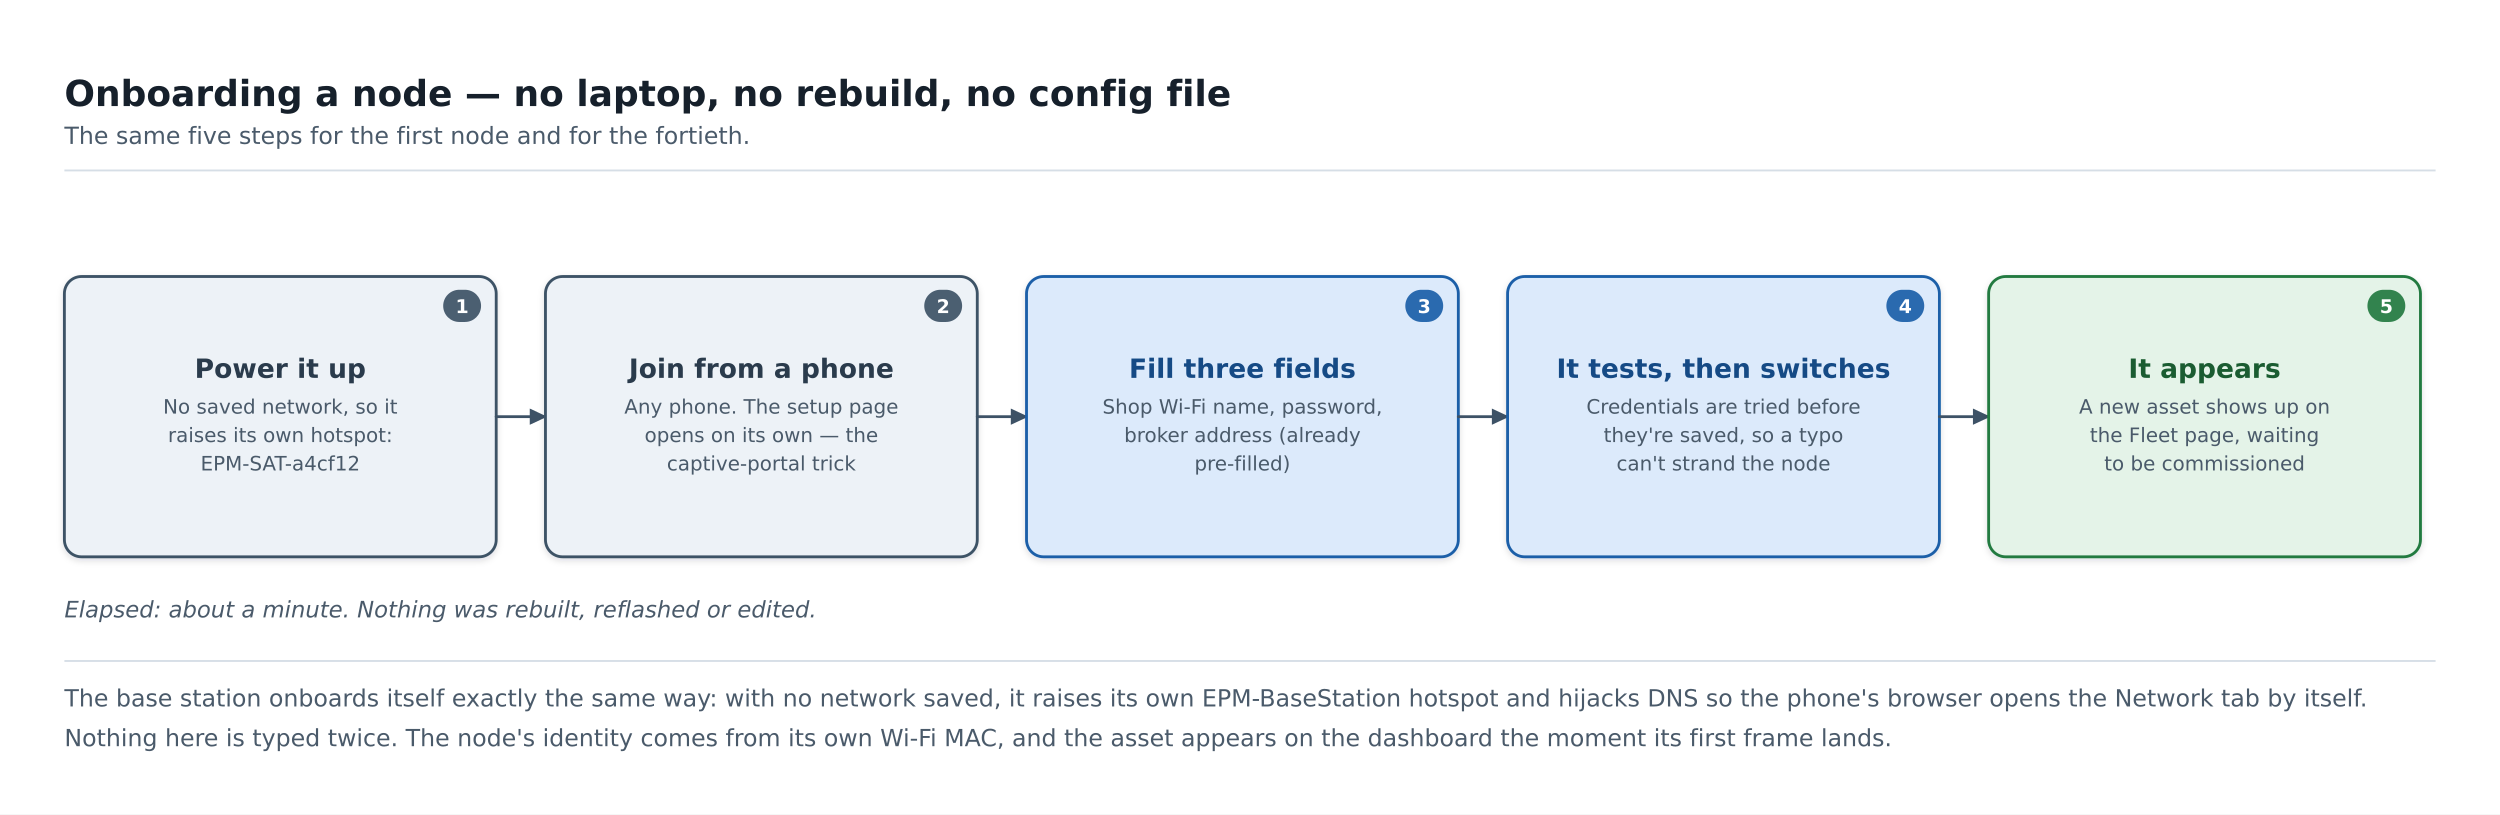
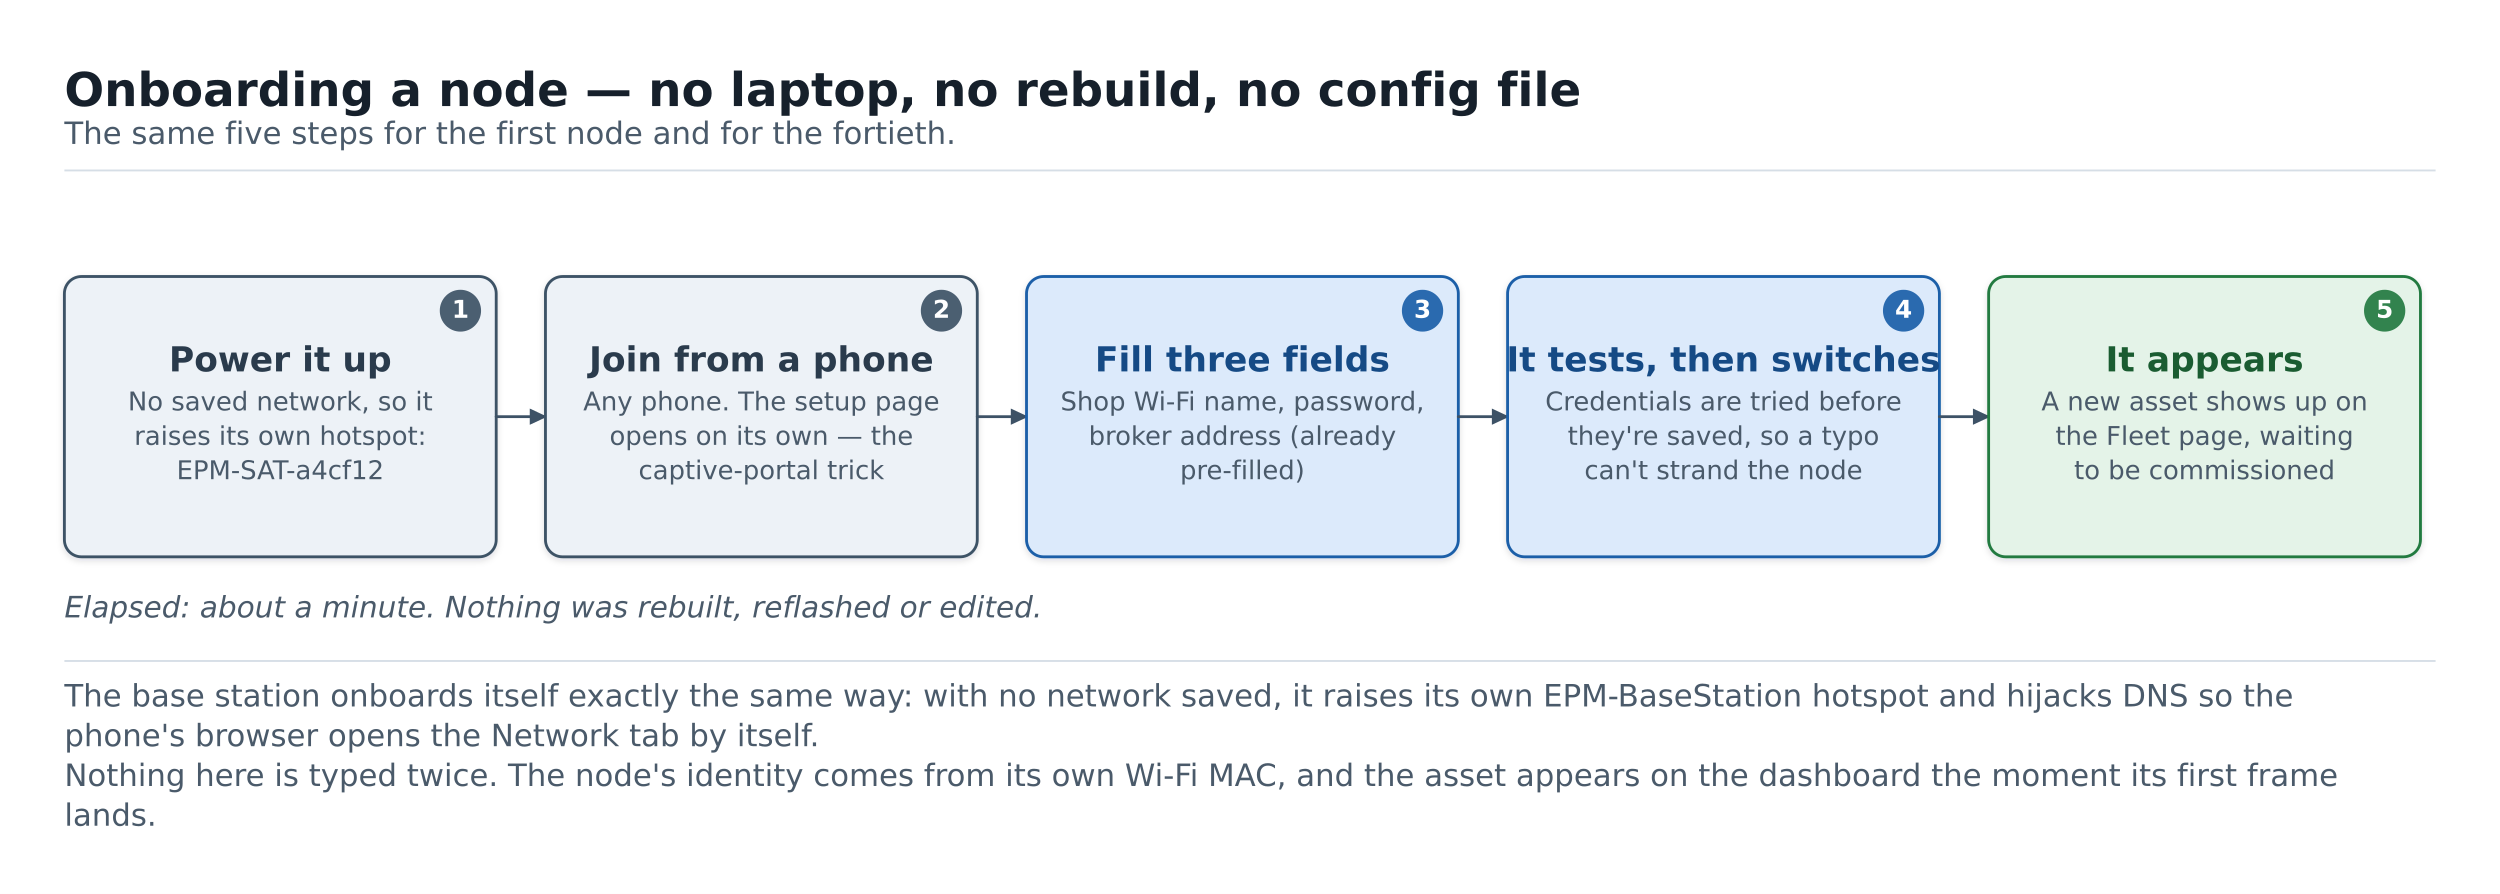
- <svg xmlns="http://www.w3.org/2000/svg" width="1320" height="430" viewBox="0 0 1320 430">
+ <svg xmlns="http://www.w3.org/2000/svg" width="1320" height="472" viewBox="0 0 1320 472">
  <defs>
    <marker id="arrow" viewBox="0 0 10 10" refX="8.5" refY="5" markerWidth="6.5" markerHeight="6.5" orient="auto-start-reverse">
      <path d="M0,0.6 L9.4,5 L0,9.4 z" fill="#3D5266" />
    </marker>
    <marker id="arrowAct" viewBox="0 0 10 10" refX="8.5" refY="5" markerWidth="6.5" markerHeight="6.5" orient="auto-start-reverse">
      <path d="M0,0.6 L9.4,5 L0,9.4 z" fill="#B03225" />
    </marker>
    <marker id="arrowSoft" viewBox="0 0 10 10" refX="8.5" refY="5" markerWidth="6.5" markerHeight="6.5" orient="auto-start-reverse">
      <path d="M0,0.6 L9.4,5 L0,9.4 z" fill="#8C9AA8" />
    </marker>
    <marker id="arrowTell" viewBox="0 0 10 10" refX="8.5" refY="5" markerWidth="6.5" markerHeight="6.5" orient="auto-start-reverse">
      <path d="M0,0.6 L9.4,5 L0,9.4 z" fill="#237A41" />
    </marker>
    <filter id="softshadow" x="-12%" y="-12%" width="130%" height="140%">
      <feDropShadow dx="0" dy="1.4" stdDeviation="1.6" flood-color="#16202B" flood-opacity="0.13" />
    </filter>
  </defs>
-   <rect x="0" y="0" width="1320" height="430" fill="#FFFFFF" />
+   <rect x="0" y="0" width="1320" height="472" fill="#FFFFFF" />
  <rect x="34.0" y="146.0" width="228.0" height="148.0" rx="9" fill="#EDF2F7" stroke="#3D5266" stroke-width="1.5" filter="url(#softshadow)" />
-   <text x="148.0" y="199.5" font-family="DejaVu Sans, Helvetica, Arial, sans-serif" font-size="14" font-weight="bold" font-style="normal" text-anchor="middle" fill="#2A3B4C">Power it up</text>
-   <text x="148.0" y="218.4" font-family="DejaVu Sans, Helvetica, Arial, sans-serif" font-size="10.5" font-weight="normal" font-style="normal" text-anchor="middle" fill="#4A5A6A">No saved network, so it</text>
-   <text x="148.0" y="233.4" font-family="DejaVu Sans, Helvetica, Arial, sans-serif" font-size="10.5" font-weight="normal" font-style="normal" text-anchor="middle" fill="#4A5A6A">raises its own hotspot:</text>
-   <text x="148.0" y="248.4" font-family="DejaVu Sans, Helvetica, Arial, sans-serif" font-size="10.5" font-weight="normal" font-style="normal" text-anchor="middle" fill="#4A5A6A">EPM-SAT-a4cf12</text>
-   <rect x="234.0" y="153.0" width="20.0" height="17" rx="8.5" fill="#3D5266" opacity="0.92" />
-   <text x="244.0" y="165.3" font-family="DejaVu Sans, Helvetica, Arial, sans-serif" font-size="10" font-weight="bold" font-style="normal" text-anchor="middle" fill="#FFFFFF">1</text>
+   <text x="148.0" y="196.1" font-family="DejaVu Sans, Helvetica, Arial, sans-serif" font-size="18.20" font-weight="bold" font-style="normal" text-anchor="middle" fill="#2A3B4C">Power it up</text>
+   <text x="148.0" y="216.7" font-family="DejaVu Sans, Helvetica, Arial, sans-serif" font-size="13.65" font-weight="normal" font-style="normal" text-anchor="middle" fill="#4A5A6A">No saved network, so it</text>
+   <text x="148.0" y="234.9" font-family="DejaVu Sans, Helvetica, Arial, sans-serif" font-size="13.65" font-weight="normal" font-style="normal" text-anchor="middle" fill="#4A5A6A">raises its own hotspot:</text>
+   <text x="148.0" y="253.0" font-family="DejaVu Sans, Helvetica, Arial, sans-serif" font-size="13.65" font-weight="normal" font-style="normal" text-anchor="middle" fill="#4A5A6A">EPM-SAT-a4cf12</text>
+   <rect x="232.2" y="153.0" width="21.8" height="22.1" rx="11.1" fill="#3D5266" opacity="0.92" />
+   <text x="243.1" y="167.8" font-family="DejaVu Sans, Helvetica, Arial, sans-serif" font-size="13.00" font-weight="bold" font-style="normal" text-anchor="middle" fill="#FFFFFF">1</text>
  <path d="M262.0,220.0 L288.0,220.0" fill="none" stroke="#3D5266" stroke-width="1.5" stroke-linejoin="round" stroke-linecap="round" marker-end="url(#arrow)" />
  <rect x="288.0" y="146.0" width="228.0" height="148.0" rx="9" fill="#EDF2F7" stroke="#3D5266" stroke-width="1.5" filter="url(#softshadow)" />
-   <text x="402.0" y="199.5" font-family="DejaVu Sans, Helvetica, Arial, sans-serif" font-size="14" font-weight="bold" font-style="normal" text-anchor="middle" fill="#2A3B4C">Join from a phone</text>
-   <text x="402.0" y="218.4" font-family="DejaVu Sans, Helvetica, Arial, sans-serif" font-size="10.5" font-weight="normal" font-style="normal" text-anchor="middle" fill="#4A5A6A">Any phone. The setup page</text>
-   <text x="402.0" y="233.4" font-family="DejaVu Sans, Helvetica, Arial, sans-serif" font-size="10.5" font-weight="normal" font-style="normal" text-anchor="middle" fill="#4A5A6A">opens on its own — the</text>
-   <text x="402.0" y="248.4" font-family="DejaVu Sans, Helvetica, Arial, sans-serif" font-size="10.5" font-weight="normal" font-style="normal" text-anchor="middle" fill="#4A5A6A">captive-portal trick</text>
-   <rect x="488.0" y="153.0" width="20.0" height="17" rx="8.5" fill="#3D5266" opacity="0.92" />
-   <text x="498.0" y="165.3" font-family="DejaVu Sans, Helvetica, Arial, sans-serif" font-size="10" font-weight="bold" font-style="normal" text-anchor="middle" fill="#FFFFFF">2</text>
+   <text x="402.0" y="196.1" font-family="DejaVu Sans, Helvetica, Arial, sans-serif" font-size="18.20" font-weight="bold" font-style="normal" text-anchor="middle" fill="#2A3B4C">Join from a phone</text>
+   <text x="402.0" y="216.7" font-family="DejaVu Sans, Helvetica, Arial, sans-serif" font-size="13.65" font-weight="normal" font-style="normal" text-anchor="middle" fill="#4A5A6A">Any phone. The setup page</text>
+   <text x="402.0" y="234.9" font-family="DejaVu Sans, Helvetica, Arial, sans-serif" font-size="13.65" font-weight="normal" font-style="normal" text-anchor="middle" fill="#4A5A6A">opens on its own — the</text>
+   <text x="402.0" y="253.0" font-family="DejaVu Sans, Helvetica, Arial, sans-serif" font-size="13.65" font-weight="normal" font-style="normal" text-anchor="middle" fill="#4A5A6A">captive-portal trick</text>
+   <rect x="486.2" y="153.0" width="21.8" height="22.1" rx="11.1" fill="#3D5266" opacity="0.92" />
+   <text x="497.1" y="167.8" font-family="DejaVu Sans, Helvetica, Arial, sans-serif" font-size="13.00" font-weight="bold" font-style="normal" text-anchor="middle" fill="#FFFFFF">2</text>
  <path d="M516.0,220.0 L542.0,220.0" fill="none" stroke="#3D5266" stroke-width="1.5" stroke-linejoin="round" stroke-linecap="round" marker-end="url(#arrow)" />
  <rect x="542.0" y="146.0" width="228.0" height="148.0" rx="9" fill="#DCEAFB" stroke="#1B5FA8" stroke-width="1.5" filter="url(#softshadow)" />
-   <text x="656.0" y="199.5" font-family="DejaVu Sans, Helvetica, Arial, sans-serif" font-size="14" font-weight="bold" font-style="normal" text-anchor="middle" fill="#154A85">Fill three fields</text>
-   <text x="656.0" y="218.4" font-family="DejaVu Sans, Helvetica, Arial, sans-serif" font-size="10.5" font-weight="normal" font-style="normal" text-anchor="middle" fill="#4A5A6A">Shop Wi-Fi name, password,</text>
-   <text x="656.0" y="233.4" font-family="DejaVu Sans, Helvetica, Arial, sans-serif" font-size="10.5" font-weight="normal" font-style="normal" text-anchor="middle" fill="#4A5A6A">broker address (already</text>
-   <text x="656.0" y="248.4" font-family="DejaVu Sans, Helvetica, Arial, sans-serif" font-size="10.5" font-weight="normal" font-style="normal" text-anchor="middle" fill="#4A5A6A">pre-filled)</text>
-   <rect x="742.0" y="153.0" width="20.0" height="17" rx="8.5" fill="#1B5FA8" opacity="0.92" />
-   <text x="752.0" y="165.3" font-family="DejaVu Sans, Helvetica, Arial, sans-serif" font-size="10" font-weight="bold" font-style="normal" text-anchor="middle" fill="#FFFFFF">3</text>
+   <text x="656.0" y="196.1" font-family="DejaVu Sans, Helvetica, Arial, sans-serif" font-size="18.20" font-weight="bold" font-style="normal" text-anchor="middle" fill="#154A85">Fill three fields</text>
+   <text x="656.0" y="216.7" font-family="DejaVu Sans, Helvetica, Arial, sans-serif" font-size="13.65" font-weight="normal" font-style="normal" text-anchor="middle" fill="#4A5A6A">Shop Wi-Fi name, password,</text>
+   <text x="656.0" y="234.9" font-family="DejaVu Sans, Helvetica, Arial, sans-serif" font-size="13.65" font-weight="normal" font-style="normal" text-anchor="middle" fill="#4A5A6A">broker address (already</text>
+   <text x="656.0" y="253.0" font-family="DejaVu Sans, Helvetica, Arial, sans-serif" font-size="13.65" font-weight="normal" font-style="normal" text-anchor="middle" fill="#4A5A6A">pre-filled)</text>
+   <rect x="740.2" y="153.0" width="21.8" height="22.1" rx="11.1" fill="#1B5FA8" opacity="0.92" />
+   <text x="751.1" y="167.8" font-family="DejaVu Sans, Helvetica, Arial, sans-serif" font-size="13.00" font-weight="bold" font-style="normal" text-anchor="middle" fill="#FFFFFF">3</text>
  <path d="M770.0,220.0 L796.0,220.0" fill="none" stroke="#3D5266" stroke-width="1.5" stroke-linejoin="round" stroke-linecap="round" marker-end="url(#arrow)" />
  <rect x="796.0" y="146.0" width="228.0" height="148.0" rx="9" fill="#DCEAFB" stroke="#1B5FA8" stroke-width="1.5" filter="url(#softshadow)" />
-   <text x="910.0" y="199.5" font-family="DejaVu Sans, Helvetica, Arial, sans-serif" font-size="14" font-weight="bold" font-style="normal" text-anchor="middle" fill="#154A85">It tests, then switches</text>
-   <text x="910.0" y="218.4" font-family="DejaVu Sans, Helvetica, Arial, sans-serif" font-size="10.5" font-weight="normal" font-style="normal" text-anchor="middle" fill="#4A5A6A">Credentials are tried before</text>
-   <text x="910.0" y="233.4" font-family="DejaVu Sans, Helvetica, Arial, sans-serif" font-size="10.5" font-weight="normal" font-style="normal" text-anchor="middle" fill="#4A5A6A">they're saved, so a typo</text>
-   <text x="910.0" y="248.4" font-family="DejaVu Sans, Helvetica, Arial, sans-serif" font-size="10.5" font-weight="normal" font-style="normal" text-anchor="middle" fill="#4A5A6A">can't strand the node</text>
-   <rect x="996.0" y="153.0" width="20.0" height="17" rx="8.5" fill="#1B5FA8" opacity="0.92" />
-   <text x="1006.0" y="165.3" font-family="DejaVu Sans, Helvetica, Arial, sans-serif" font-size="10" font-weight="bold" font-style="normal" text-anchor="middle" fill="#FFFFFF">4</text>
+   <text x="910.0" y="196.1" font-family="DejaVu Sans, Helvetica, Arial, sans-serif" font-size="18.20" font-weight="bold" font-style="normal" text-anchor="middle" fill="#154A85">It tests, then switches</text>
+   <text x="910.0" y="216.7" font-family="DejaVu Sans, Helvetica, Arial, sans-serif" font-size="13.65" font-weight="normal" font-style="normal" text-anchor="middle" fill="#4A5A6A">Credentials are tried before</text>
+   <text x="910.0" y="234.9" font-family="DejaVu Sans, Helvetica, Arial, sans-serif" font-size="13.65" font-weight="normal" font-style="normal" text-anchor="middle" fill="#4A5A6A">they're saved, so a typo</text>
+   <text x="910.0" y="253.0" font-family="DejaVu Sans, Helvetica, Arial, sans-serif" font-size="13.65" font-weight="normal" font-style="normal" text-anchor="middle" fill="#4A5A6A">can't strand the node</text>
+   <rect x="994.2" y="153.0" width="21.8" height="22.1" rx="11.1" fill="#1B5FA8" opacity="0.92" />
+   <text x="1005.1" y="167.8" font-family="DejaVu Sans, Helvetica, Arial, sans-serif" font-size="13.00" font-weight="bold" font-style="normal" text-anchor="middle" fill="#FFFFFF">4</text>
  <path d="M1024.0,220.0 L1050.0,220.0" fill="none" stroke="#3D5266" stroke-width="1.5" stroke-linejoin="round" stroke-linecap="round" marker-end="url(#arrow)" />
  <rect x="1050.0" y="146.0" width="228.0" height="148.0" rx="9" fill="#E4F3E8" stroke="#237A41" stroke-width="1.5" filter="url(#softshadow)" />
-   <text x="1164.0" y="199.5" font-family="DejaVu Sans, Helvetica, Arial, sans-serif" font-size="14" font-weight="bold" font-style="normal" text-anchor="middle" fill="#1A5C31">It appears</text>
-   <text x="1164.0" y="218.4" font-family="DejaVu Sans, Helvetica, Arial, sans-serif" font-size="10.5" font-weight="normal" font-style="normal" text-anchor="middle" fill="#4A5A6A">A new asset shows up on</text>
-   <text x="1164.0" y="233.4" font-family="DejaVu Sans, Helvetica, Arial, sans-serif" font-size="10.5" font-weight="normal" font-style="normal" text-anchor="middle" fill="#4A5A6A">the Fleet page, waiting</text>
-   <text x="1164.0" y="248.4" font-family="DejaVu Sans, Helvetica, Arial, sans-serif" font-size="10.5" font-weight="normal" font-style="normal" text-anchor="middle" fill="#4A5A6A">to be commissioned</text>
-   <rect x="1250.0" y="153.0" width="20.0" height="17" rx="8.5" fill="#237A41" opacity="0.92" />
-   <text x="1260.0" y="165.3" font-family="DejaVu Sans, Helvetica, Arial, sans-serif" font-size="10" font-weight="bold" font-style="normal" text-anchor="middle" fill="#FFFFFF">5</text>
-   <text x="34.0" y="326.0" font-family="DejaVu Sans, Helvetica, Arial, sans-serif" font-size="12" font-weight="normal" font-style="italic" text-anchor="start" fill="#4A5A6A">Elapsed: about a minute. Nothing was rebuilt, reflashed or edited.</text>
+   <text x="1164.0" y="196.1" font-family="DejaVu Sans, Helvetica, Arial, sans-serif" font-size="18.20" font-weight="bold" font-style="normal" text-anchor="middle" fill="#1A5C31">It appears</text>
+   <text x="1164.0" y="216.7" font-family="DejaVu Sans, Helvetica, Arial, sans-serif" font-size="13.65" font-weight="normal" font-style="normal" text-anchor="middle" fill="#4A5A6A">A new asset shows up on</text>
+   <text x="1164.0" y="234.9" font-family="DejaVu Sans, Helvetica, Arial, sans-serif" font-size="13.65" font-weight="normal" font-style="normal" text-anchor="middle" fill="#4A5A6A">the Fleet page, waiting</text>
+   <text x="1164.0" y="253.0" font-family="DejaVu Sans, Helvetica, Arial, sans-serif" font-size="13.65" font-weight="normal" font-style="normal" text-anchor="middle" fill="#4A5A6A">to be commissioned</text>
+   <rect x="1248.2" y="153.0" width="21.8" height="22.1" rx="11.1" fill="#237A41" opacity="0.92" />
+   <text x="1259.1" y="167.8" font-family="DejaVu Sans, Helvetica, Arial, sans-serif" font-size="13.00" font-weight="bold" font-style="normal" text-anchor="middle" fill="#FFFFFF">5</text>
+   <text x="34.0" y="326.0" font-family="DejaVu Sans, Helvetica, Arial, sans-serif" font-size="15.60" font-weight="normal" font-style="italic" text-anchor="start" fill="#4A5A6A">Elapsed: about a minute. Nothing was rebuilt, reflashed or edited.</text>
  <line x1="34.0" y1="90.0" x2="1286.0" y2="90.0" stroke="#D6DEE6" stroke-width="1" />
-   <text x="34.0" y="56.0" font-family="DejaVu Sans, Helvetica, Arial, sans-serif" font-size="19" font-weight="bold" font-style="normal" text-anchor="start" fill="#16202B">Onboarding a node — no laptop, no rebuild, no config file</text>
-   <text x="34.0" y="76.0" font-family="DejaVu Sans, Helvetica, Arial, sans-serif" font-size="12.5" font-weight="normal" font-style="normal" text-anchor="start" fill="#4A5A6A">The same five steps for the first node and for the fortieth.</text>
+   <text x="34.0" y="56.0" font-family="DejaVu Sans, Helvetica, Arial, sans-serif" font-size="24.70" font-weight="bold" font-style="normal" text-anchor="start" fill="#16202B">Onboarding a node — no laptop, no rebuild, no config file</text>
+   <text x="34.0" y="76.0" font-family="DejaVu Sans, Helvetica, Arial, sans-serif" font-size="16.25" font-weight="normal" font-style="normal" text-anchor="start" fill="#4A5A6A">The same five steps for the first node and for the fortieth.</text>
  <line x1="34.0" y1="349.0" x2="1286.0" y2="349.0" stroke="#D6DEE6" stroke-width="1" />
-   <text x="34.0" y="373.0" font-family="DejaVu Sans, Helvetica, Arial, sans-serif" font-size="12.5" font-weight="normal" font-style="normal" text-anchor="start" fill="#4A5A6A">The base station onboards itself exactly the same way: with no network saved, it raises its own EPM-BaseStation hotspot and hijacks DNS so the phone's browser opens the Network tab by itself.</text>
-   <text x="34.0" y="394.0" font-family="DejaVu Sans, Helvetica, Arial, sans-serif" font-size="12.5" font-weight="normal" font-style="normal" text-anchor="start" fill="#4A5A6A">Nothing here is typed twice. The node's identity comes from its own Wi-Fi MAC, and the asset appears on the dashboard the moment its first frame lands.</text>
+   <text x="34.0" y="373.0" font-family="DejaVu Sans, Helvetica, Arial, sans-serif" font-size="16.25" font-weight="normal" font-style="normal" text-anchor="start" fill="#4A5A6A">The base station onboards itself exactly the same way: with no network saved, it raises its own EPM-BaseStation hotspot and hijacks DNS so the</text>
+   <text x="34.0" y="394.0" font-family="DejaVu Sans, Helvetica, Arial, sans-serif" font-size="16.25" font-weight="normal" font-style="normal" text-anchor="start" fill="#4A5A6A">phone's browser opens the Network tab by itself.</text>
+   <text x="34.0" y="415.0" font-family="DejaVu Sans, Helvetica, Arial, sans-serif" font-size="16.25" font-weight="normal" font-style="normal" text-anchor="start" fill="#4A5A6A">Nothing here is typed twice. The node's identity comes from its own Wi-Fi MAC, and the asset appears on the dashboard the moment its first frame</text>
+   <text x="34.0" y="436.0" font-family="DejaVu Sans, Helvetica, Arial, sans-serif" font-size="16.25" font-weight="normal" font-style="normal" text-anchor="start" fill="#4A5A6A">lands.</text>
</svg>
